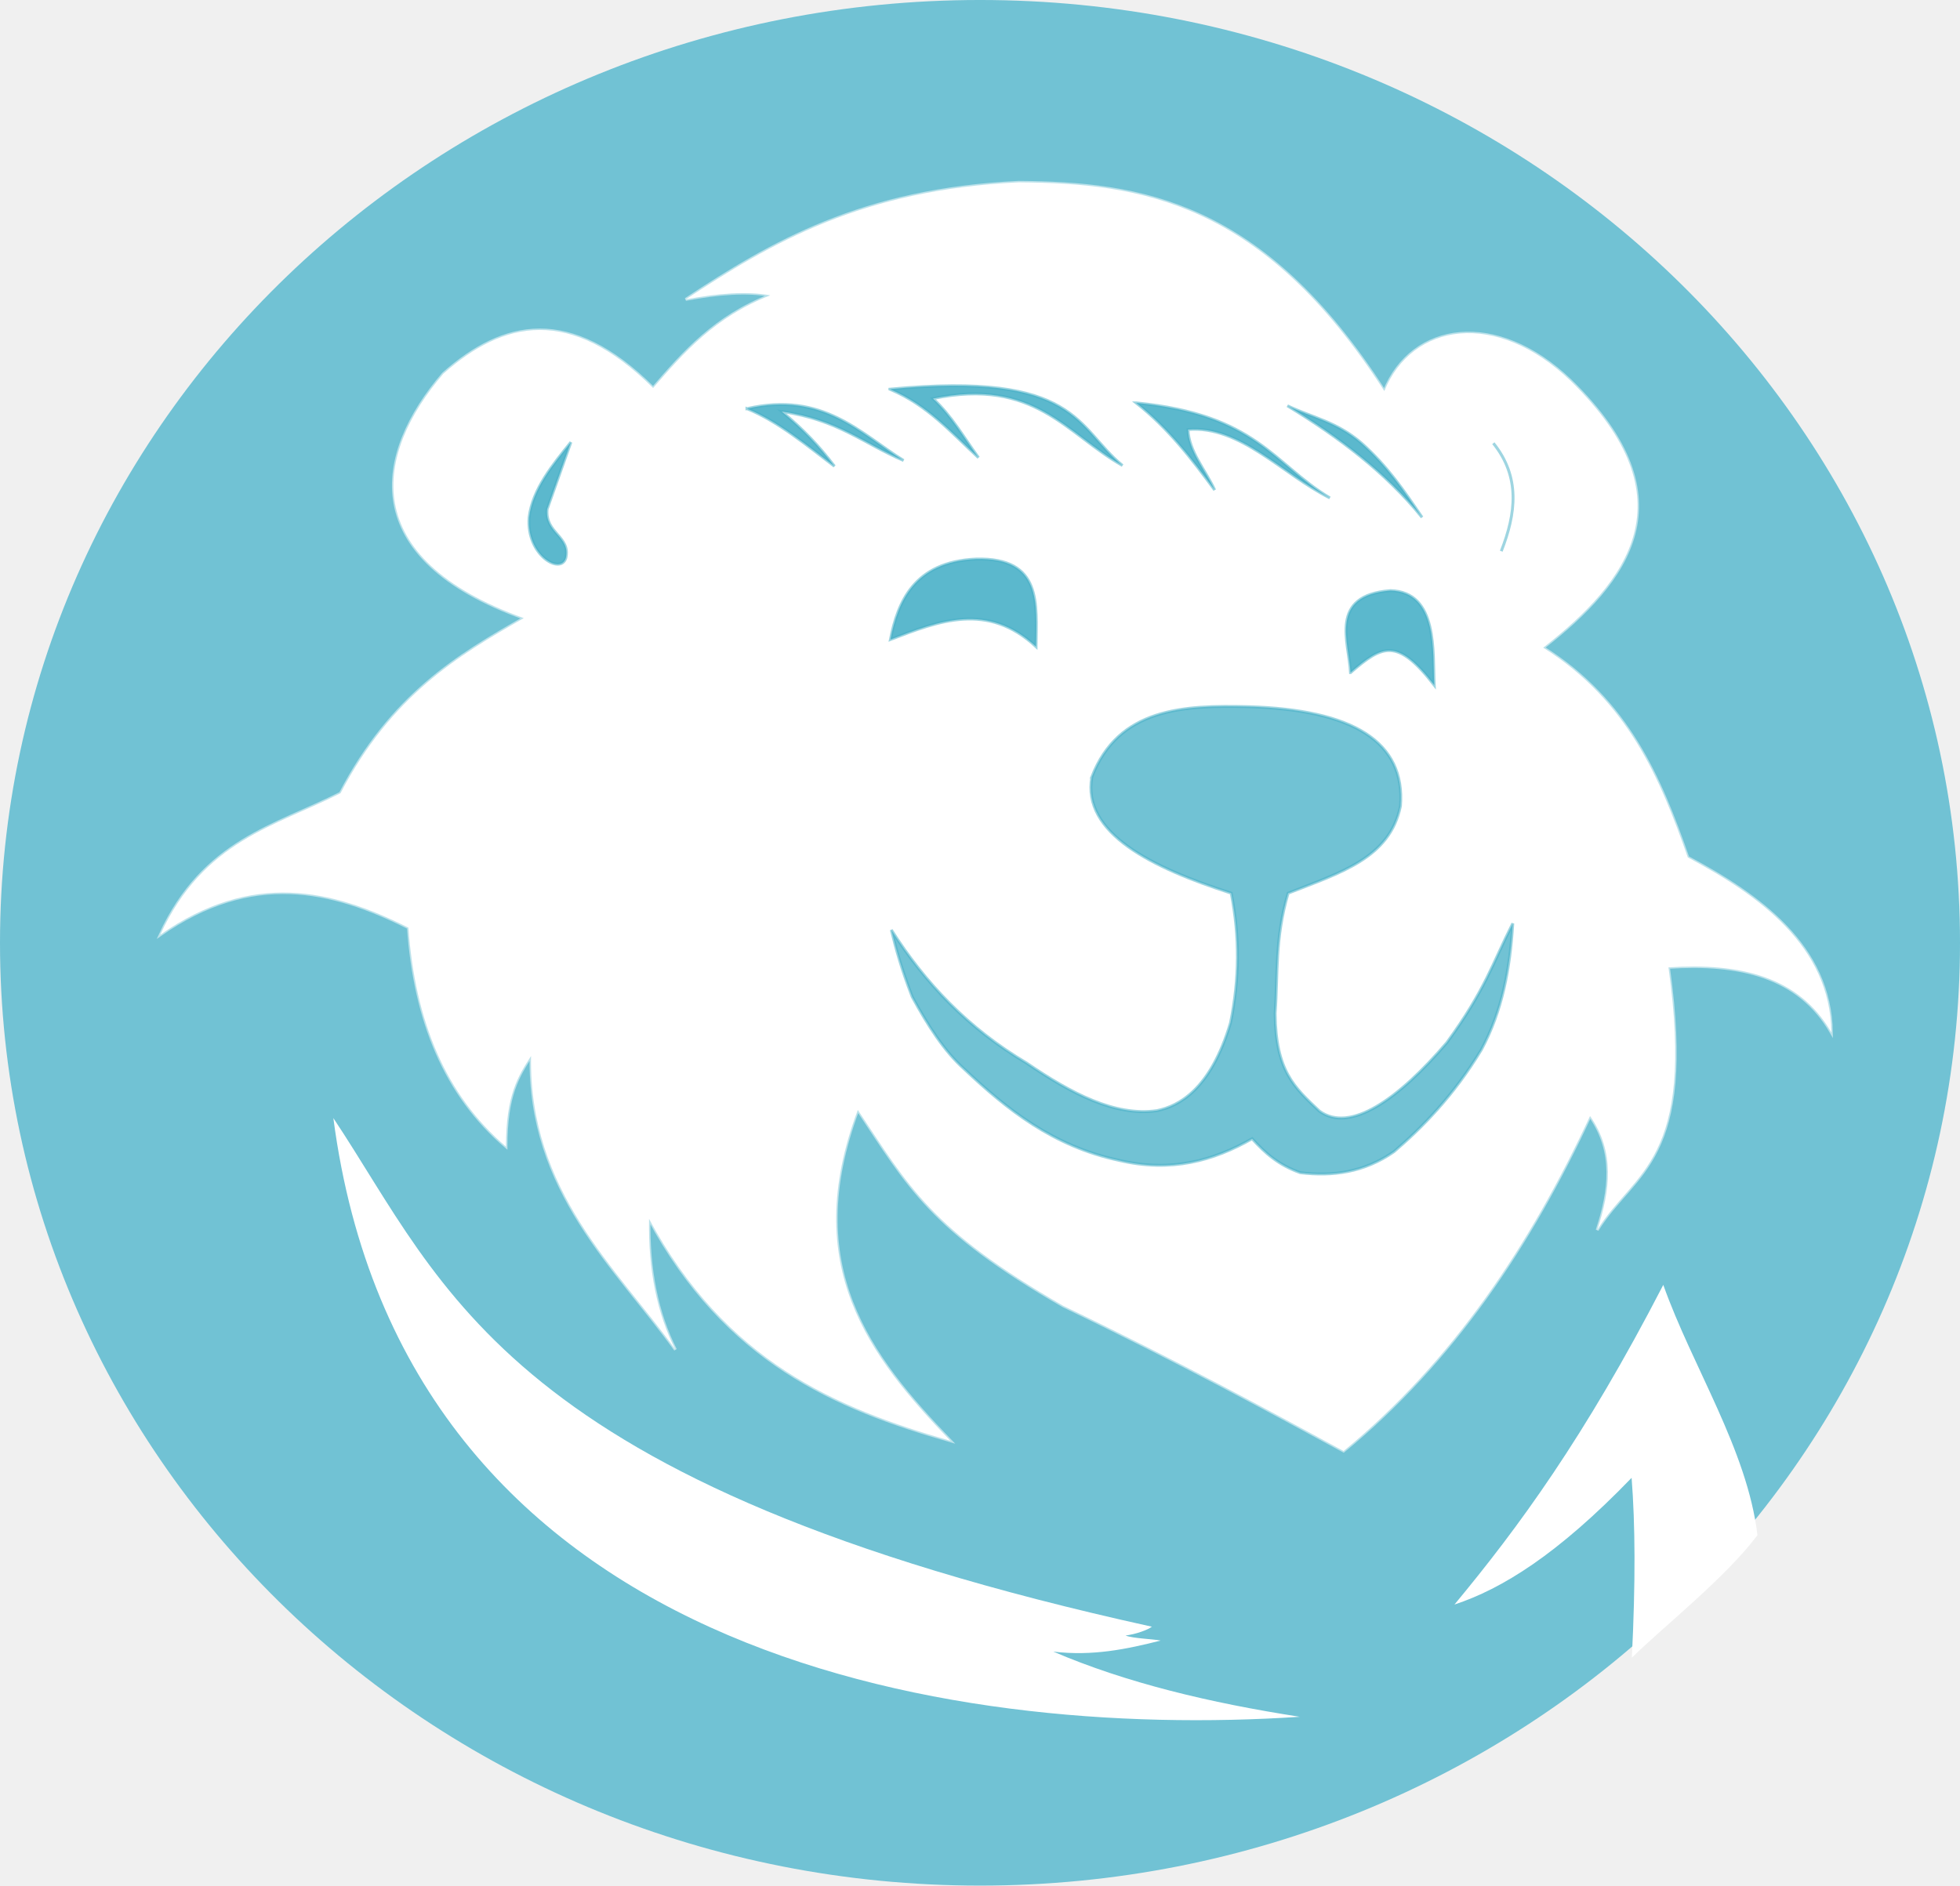
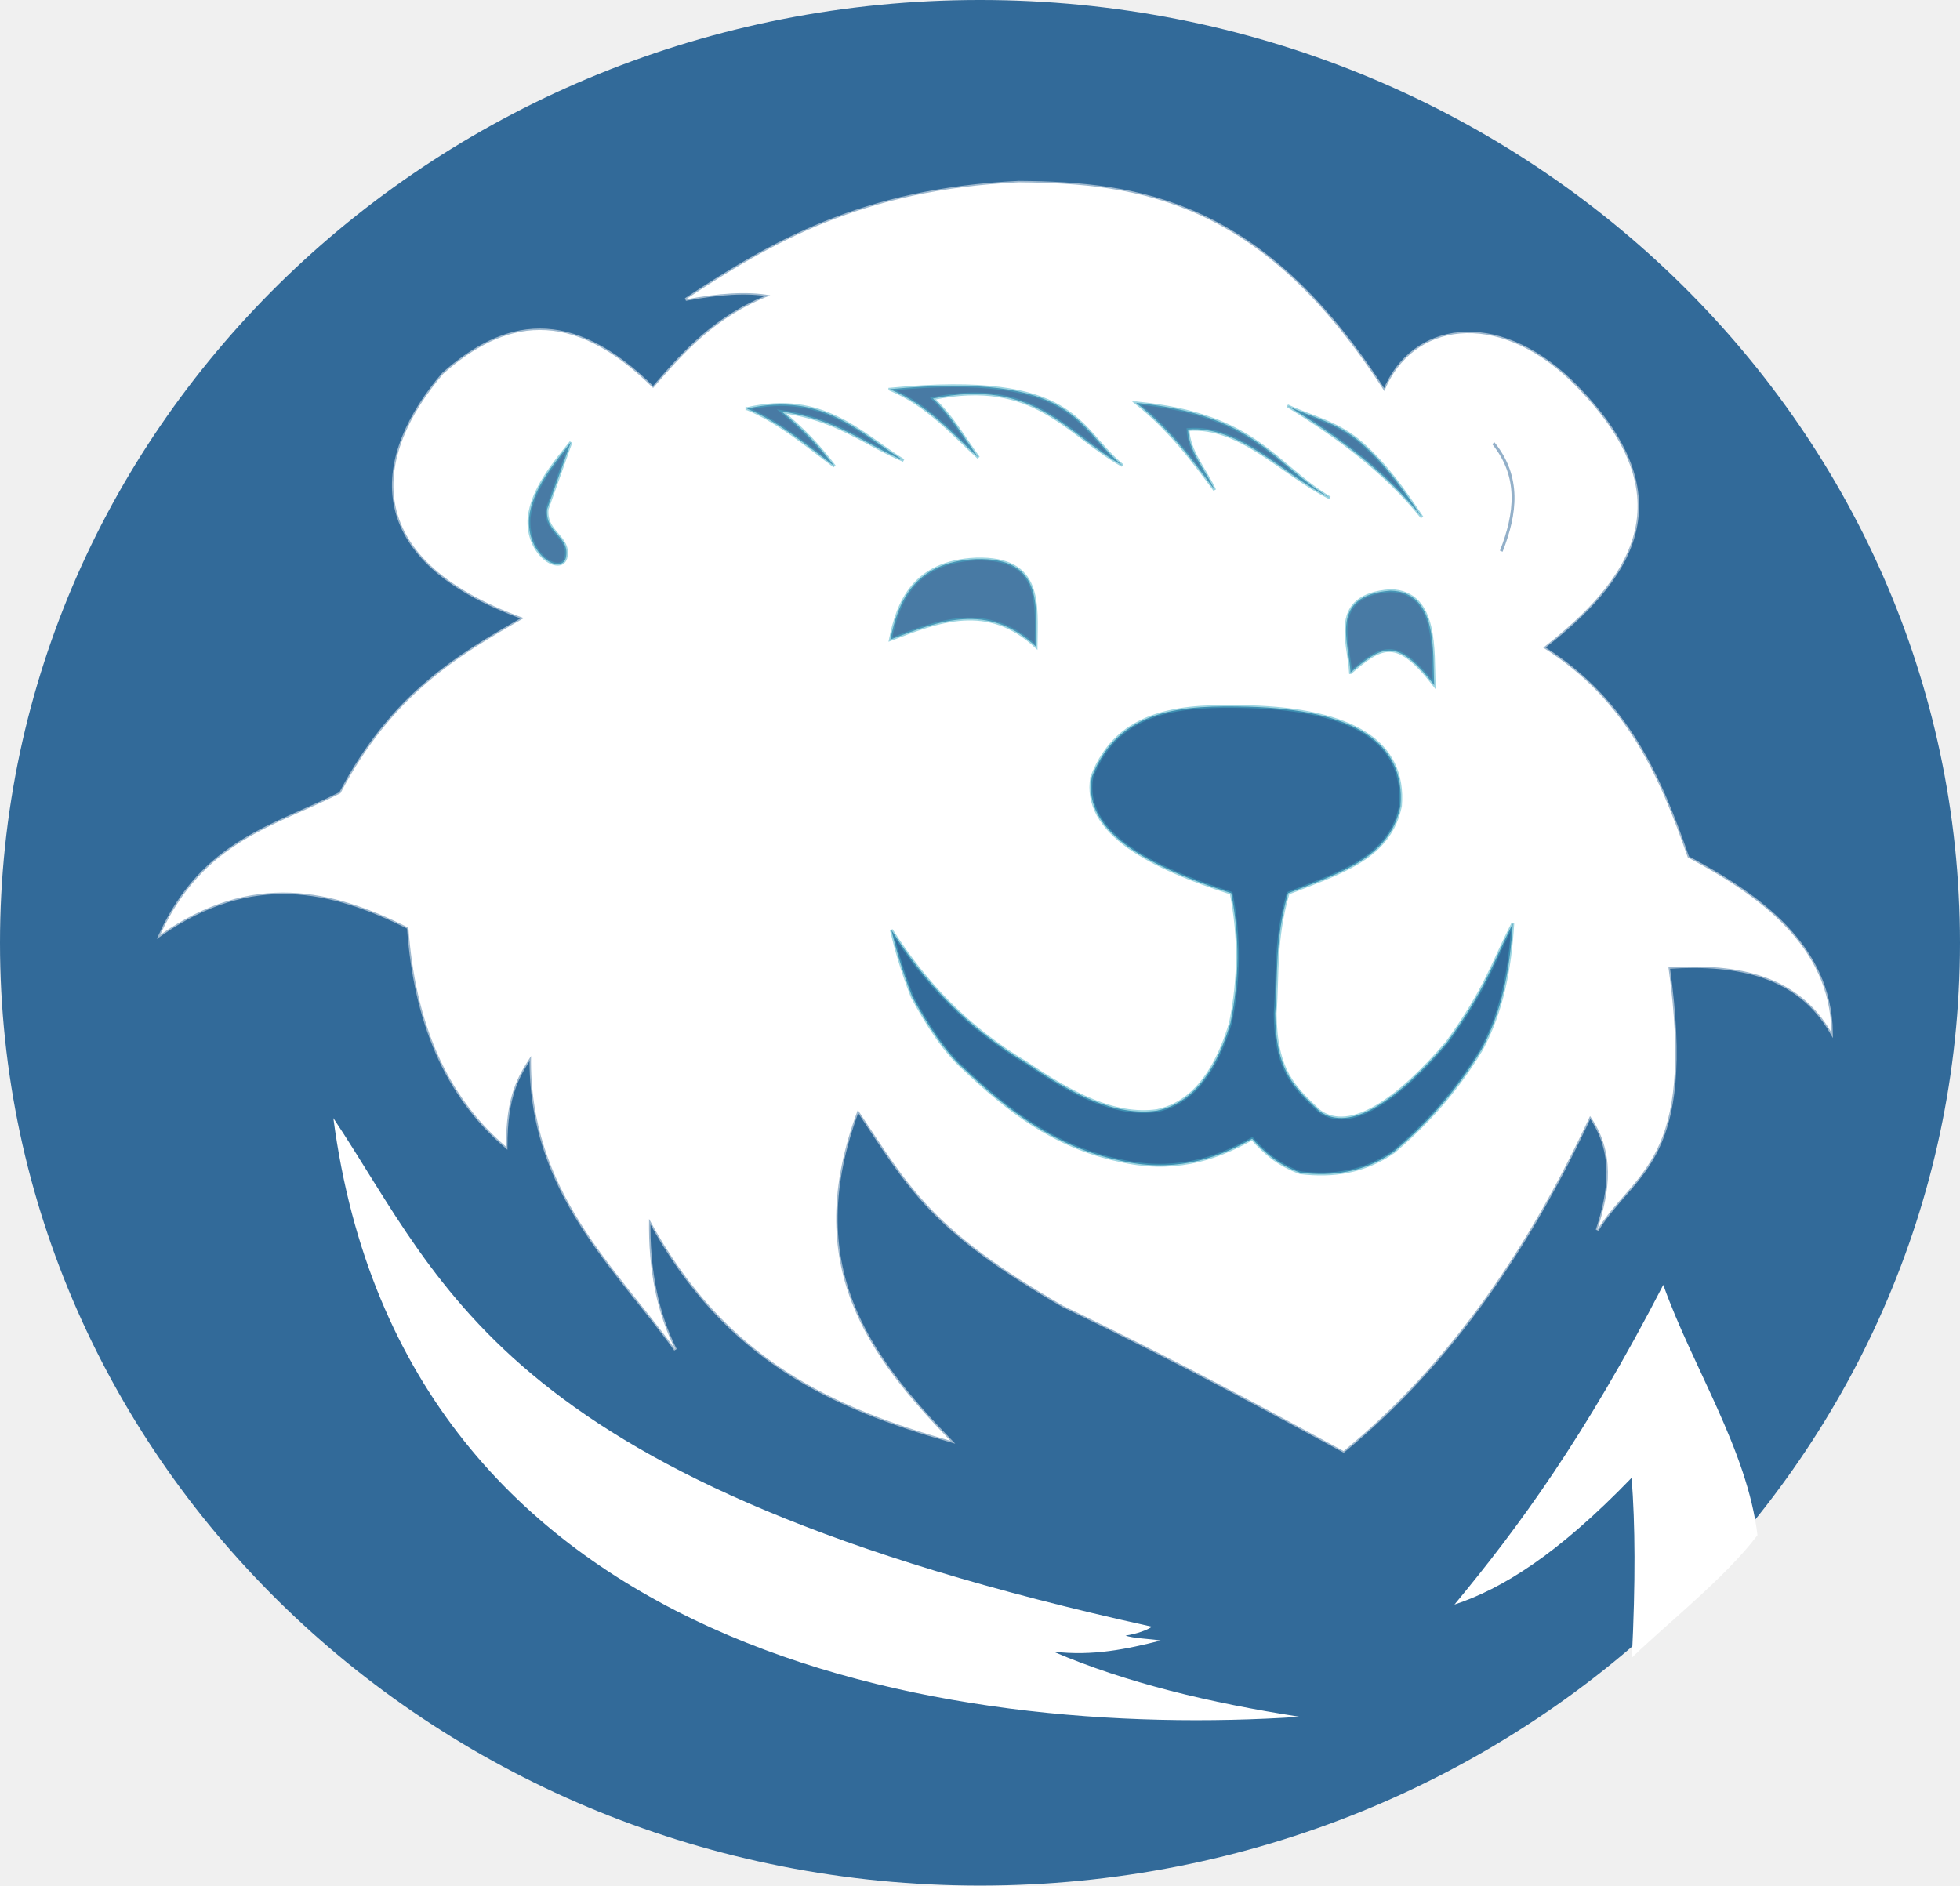
<svg xmlns="http://www.w3.org/2000/svg" width="174.058mm" height="167.477mm" viewBox="0 0 174.058 167.477" version="1.1" id="svg1" xml:space="preserve">
  <defs id="defs1" />
  <g id="layer2" style="display:inline" transform="translate(-17.15406,-60.58856)">
-     <ellipse style="display:inline;fill:#71c2d4;fill-opacity:1;stroke:none;stroke-width:0.241;stroke-opacity:0.525" id="path1" cx="104.183" cy="144.327" rx="87.029" ry="83.739" />
+     <ellipse style="display:inline;fill:#326a99;fill-opacity:1;stroke:none;stroke-width:0.241;stroke-opacity:0.525" id="path1" cx="104.183" cy="144.327" rx="87.029" ry="83.739" />
  </g>
  <path style="fill:#ffffff;fill-opacity:1;fill-rule:evenodd;stroke:#ffffff;stroke-width:0.256;stroke-dasharray:none;stroke-opacity:0.525" d="m 58,34.462 c -7.376,-7.322 -13.291,-5.998 -18.63,-1.266 -6.097,7.12 -7.74,16.346 7.145,21.705 -5.883,3.358 -11.731,6.857 -16.279,15.555 -5.777,2.942 -12.154,4.182 -16.008,12.571 8.169,-5.704 15.224,-4.056 22.041,-0.633 0.592,8.323 3.307,14.871 8.665,19.449 0,-4.589 1.074,-6.253 2.225,-8.049 -0.205,12.035 7.61,18.831 12.822,26.086 -1.622,-3.2 -2.425,-7.056 -2.342,-11.62 6.819,12.675 16.587,16.797 26.77,19.716 -7.217,-7.5 -13.421,-15.521 -8.23,-29.393 4.524,6.789 6.426,10.578 18.234,17.395 10.562,5.077 18.513,9.431 24.905,12.902 9.744,-8.034 16.565,-18.318 21.886,-29.754 2.224,3.175 1.794,6.616 0.633,10.129 3.284,-5.3 8.755,-5.982 6.331,-23.333 6.288,-0.414 11.579,0.767 14.47,5.788 -0.108,-7.717 -6.454,-12.19 -12.752,-15.555 -2.465,-7.057 -5.346,-13.921 -12.842,-18.63 7.506,-5.861 13.178,-13.207 2.442,-23.695 -6.618,-6.355 -14.089,-5.168 -16.55,0.904 C 112.113,17.869 101.29,16.28 90.468,16.194 76.509,16.855 68.489,21.579 60.894,26.594 c 2.895,-0.553 5.463,-0.745 7.506,-0.362 -4.904,1.914 -7.662,5.066 -10.4,8.23 z" id="path7" />
  <g id="layer3" transform="translate(-17.15406,-60.58856)">
-     <path style="fill:#46b0c7;fill-opacity:0.769;fill-rule:evenodd;stroke:#48afc6;stroke-width:0.256;stroke-dasharray:none;stroke-opacity:0.525" d="m 114.113,129.599 c 2.359,-6.135 8.152,-6.386 13.915,-6.241 9.263,0.266 13.95,3.102 13.493,8.825 -0.942,4.638 -5.353,5.918 -9.976,7.738 -1.196,4.089 -0.896,7.184 -1.151,10.68 0.047,5.112 1.699,6.568 3.92,8.666 2.739,2.013 7.046,-1.064 11.334,-6.082 3.432,-4.721 4.04,-7.008 5.849,-10.578 -0.248,4.04 -0.934,7.757 -2.776,11.191 -2.49,4.138 -5.321,6.977 -7.775,9.081 -2.669,1.859 -5.475,2.207 -8.313,1.87 -1.94,-0.686 -3.127,-1.744 -4.285,-3.021 -3.431,1.958 -7.211,3.017 -11.831,1.918 -5.836,-1.245 -9.934,-4.518 -13.749,-8.122 -1.733,-1.538 -3.211,-3.84 -4.604,-6.395 -0.969,-2.529 -1.409,-4.138 -1.855,-5.947 2.989,4.699 6.798,8.733 12.023,11.831 3.925,2.672 7.819,4.758 11.575,4.221 1.932,-0.414 4.742,-1.839 6.523,-7.802 0.79,-3.927 0.824,-7.584 0.064,-11.511 -7.045,-2.264 -13.265,-5.328 -12.38,-10.322 z" id="path4" />
-     <path style="fill:#47afc7;fill-opacity:0.89;fill-rule:evenodd;stroke:#48afc6;stroke-width:0.256;stroke-dasharray:none;stroke-opacity:0.525" d="m 96.227,117.389 c 4.311,-1.656 8.622,-3.365 12.933,0.633 0.033,-3.8 0.57,-7.937 -5.336,-7.778 -5.517,0.25 -6.939,3.826 -7.597,7.145 z" id="path5" />
-     <path style="fill:#47afc7;fill-opacity:0.89;fill-rule:evenodd;stroke:#48afc6;stroke-width:0.256;stroke-dasharray:none;stroke-opacity:0.525" d="m 137.089,120.327 c 2.83,-2.445 4.123,-3.138 7.431,1.109 -0.153,-2.848 0.384,-8.286 -3.889,-8.388 -5.501,0.427 -3.69,4.552 -3.543,7.279 z" id="path6" />
-     <path style="fill:#47afc7;fill-opacity:0.89;fill-rule:evenodd;stroke:#48afc6;stroke-width:0.256;stroke-dasharray:none;stroke-opacity:0.525" d="m 67.851,99.866 c -1.562,1.941 -3.408,4.16 -3.709,6.674 -0.264,3.363 2.801,5.123 3.258,3.614 0.447,-1.935 -1.869,-2.192 -1.659,-4.341 z" id="path8" />
-     <path style="fill:#47afc7;fill-opacity:0.89;fill-rule:evenodd;stroke:#48afc6;stroke-width:0.256;stroke-dasharray:none;stroke-opacity:0.525" d="m 83.487,96.884 c 2.79,1.134 5.412,3.333 7.769,5.116 -1.367,-1.797 -2.75,-3.265 -4.681,-4.86 4.971,0.704 7.265,2.834 10.82,4.349 -3.825,-2.382 -7.155,-6.163 -13.908,-4.604 z" id="path9" />
-     <path style="fill:#47afc7;fill-opacity:0.89;fill-rule:evenodd;stroke:#48afc6;stroke-width:0.256;stroke-dasharray:none;stroke-opacity:0.525" d="m 96.18,95.157 c 3.363,1.408 5.464,3.867 7.866,6.075 -1.343,-1.841 -2.349,-3.667 -4.04,-5.244 9.03,-1.894 11.866,3.15 16.83,5.947 -4.112,-3.348 -3.938,-8.378 -20.656,-6.779 z" id="path10" />
-     <path style="fill:#47afc7;fill-opacity:0.89;fill-rule:evenodd;stroke:#48afc6;stroke-width:0.256;stroke-dasharray:none;stroke-opacity:0.525" d="m 118.051,96.372 c 2.863,2.256 4.945,4.98 6.971,7.738 -0.821,-1.784 -2.304,-3.436 -2.366,-5.372 4.651,-0.382 8.409,3.994 12.598,6.075 -5.074,-3.046 -6.474,-7.382 -17.202,-8.441 z" id="path11" />
-     <path style="fill:#47afc7;fill-opacity:0.89;fill-rule:evenodd;stroke:#48afc6;stroke-width:0.256;stroke-dasharray:none;stroke-opacity:0.525" d="m 131.481,96.628 c 4.574,2.79 8.744,5.933 11.959,9.912 -1.611,-2.376 -3.076,-4.544 -5.372,-6.587 -2.228,-1.928 -4.391,-2.272 -6.587,-3.325 z" id="path12" />
-     <path style="fill:#000000;fill-opacity:0;fill-rule:evenodd;stroke:#48afc6;stroke-width:0.256;stroke-dasharray:none;stroke-opacity:0.525" d="m 149.77,99.953 c 2.417,2.999 2.015,6.254 0.703,9.592" id="path13" />
+     <path style="fill:#326a99;fill-opacity:1;fill-rule:evenodd;stroke:#48afc6;stroke-width:0.256;stroke-dasharray:none;stroke-opacity:0.525" d="m 114.113,129.599 c 2.359,-6.135 8.152,-6.386 13.915,-6.241 9.263,0.266 13.95,3.102 13.493,8.825 -0.942,4.638 -5.353,5.918 -9.976,7.738 -1.196,4.089 -0.896,7.184 -1.151,10.68 0.047,5.112 1.699,6.568 3.92,8.666 2.739,2.013 7.046,-1.064 11.334,-6.082 3.432,-4.721 4.04,-7.008 5.849,-10.578 -0.248,4.04 -0.934,7.757 -2.776,11.191 -2.49,4.138 -5.321,6.977 -7.775,9.081 -2.669,1.859 -5.475,2.207 -8.313,1.87 -1.94,-0.686 -3.127,-1.744 -4.285,-3.021 -3.431,1.958 -7.211,3.017 -11.831,1.918 -5.836,-1.245 -9.934,-4.518 -13.749,-8.122 -1.733,-1.538 -3.211,-3.84 -4.604,-6.395 -0.969,-2.529 -1.409,-4.138 -1.855,-5.947 2.989,4.699 6.798,8.733 12.023,11.831 3.925,2.672 7.819,4.758 11.575,4.221 1.932,-0.414 4.742,-1.839 6.523,-7.802 0.79,-3.927 0.824,-7.584 0.064,-11.511 -7.045,-2.264 -13.265,-5.328 -12.38,-10.322 z" id="path4" />
+     <path style="fill:#326a99;fill-opacity:0.89;fill-rule:evenodd;stroke:#48afc6;stroke-width:0.256;stroke-dasharray:none;stroke-opacity:0.525" d="m 96.227,117.389 c 4.311,-1.656 8.622,-3.365 12.933,0.633 0.033,-3.8 0.57,-7.937 -5.336,-7.778 -5.517,0.25 -6.939,3.826 -7.597,7.145 z" id="path5" />
+     <path style="fill:#326a99;fill-opacity:0.89;fill-rule:evenodd;stroke:#48afc6;stroke-width:0.256;stroke-dasharray:none;stroke-opacity:0.525" d="m 137.089,120.327 c 2.83,-2.445 4.123,-3.138 7.431,1.109 -0.153,-2.848 0.384,-8.286 -3.889,-8.388 -5.501,0.427 -3.69,4.552 -3.543,7.279 z" id="path6" />
+     <path style="fill:#326a99;fill-opacity:0.89;fill-rule:evenodd;stroke:#48afc6;stroke-width:0.256;stroke-dasharray:none;stroke-opacity:0.525" d="m 67.851,99.866 c -1.562,1.941 -3.408,4.16 -3.709,6.674 -0.264,3.363 2.801,5.123 3.258,3.614 0.447,-1.935 -1.869,-2.192 -1.659,-4.341 z" id="path8" />
+     <path style="fill:#326a99;fill-opacity:0.89;fill-rule:evenodd;stroke:#48afc6;stroke-width:0.256;stroke-dasharray:none;stroke-opacity:0.525" d="m 83.487,96.884 c 2.79,1.134 5.412,3.333 7.769,5.116 -1.367,-1.797 -2.75,-3.265 -4.681,-4.86 4.971,0.704 7.265,2.834 10.82,4.349 -3.825,-2.382 -7.155,-6.163 -13.908,-4.604 z" id="path9" />
+     <path style="fill:#326a99;fill-opacity:0.89;fill-rule:evenodd;stroke:#48afc6;stroke-width:0.256;stroke-dasharray:none;stroke-opacity:0.525" d="m 96.18,95.157 c 3.363,1.408 5.464,3.867 7.866,6.075 -1.343,-1.841 -2.349,-3.667 -4.04,-5.244 9.03,-1.894 11.866,3.15 16.83,5.947 -4.112,-3.348 -3.938,-8.378 -20.656,-6.779 z" id="path10" />
+     <path style="fill:#326a99;fill-opacity:0.89;fill-rule:evenodd;stroke:#48afc6;stroke-width:0.256;stroke-dasharray:none;stroke-opacity:0.525" d="m 118.051,96.372 c 2.863,2.256 4.945,4.98 6.971,7.738 -0.821,-1.784 -2.304,-3.436 -2.366,-5.372 4.651,-0.382 8.409,3.994 12.598,6.075 -5.074,-3.046 -6.474,-7.382 -17.202,-8.441 z" id="path11" />
+     <path style="fill:#326a99;fill-opacity:0.89;fill-rule:evenodd;stroke:#48afc6;stroke-width:0.256;stroke-dasharray:none;stroke-opacity:0.525" d="m 131.481,96.628 c 4.574,2.79 8.744,5.933 11.959,9.912 -1.611,-2.376 -3.076,-4.544 -5.372,-6.587 -2.228,-1.928 -4.391,-2.272 -6.587,-3.325 z" id="path12" />
+     <path style="fill:none;fill-opacity:1;fill-rule:evenodd;stroke:#326a99;stroke-width:0.256;stroke-dasharray:none;stroke-opacity:0.525" d="m 149.77,99.953 c 2.417,2.999 2.015,6.254 0.703,9.592" id="path13" />
    <path style="fill:#ffffff;fill-opacity:1;fill-rule:evenodd;stroke:none;stroke-width:0.256;stroke-dasharray:none;stroke-opacity:0.525" d="m 46.757,159.895 c 6.253,47.636 54.396,55.252 85.826,53.178 -7.988,-1.237 -15.43,-3.019 -21.886,-5.788 3.495,0.417 6.537,-0.224 9.529,-0.983 -0.768,-0.149 -2.464,-0.184 -3.116,-0.448 0.895,-0.112 1.972,-0.495 2.338,-0.783 C 61.905,192.406 56.777,174.944 46.757,159.895 Z" id="path14" />
    <path style="fill:#ffffff;fill-opacity:1;fill-rule:evenodd;stroke:none;stroke-width:0.256;stroke-dasharray:none;stroke-opacity:0.525" d="m 164.862,174.71 c -7.003,13.569 -12.893,21.578 -18.545,28.394 4.212,-1.393 9.141,-4.425 15.732,-11.255 0.322,4.126 0.357,9.219 0.022,15.975 2.814,-2.77 8.341,-7.115 11.155,-10.885 -0.907,-7.595 -5.787,-14.967 -8.363,-22.228 z" id="path15" />
  </g>
</svg>
